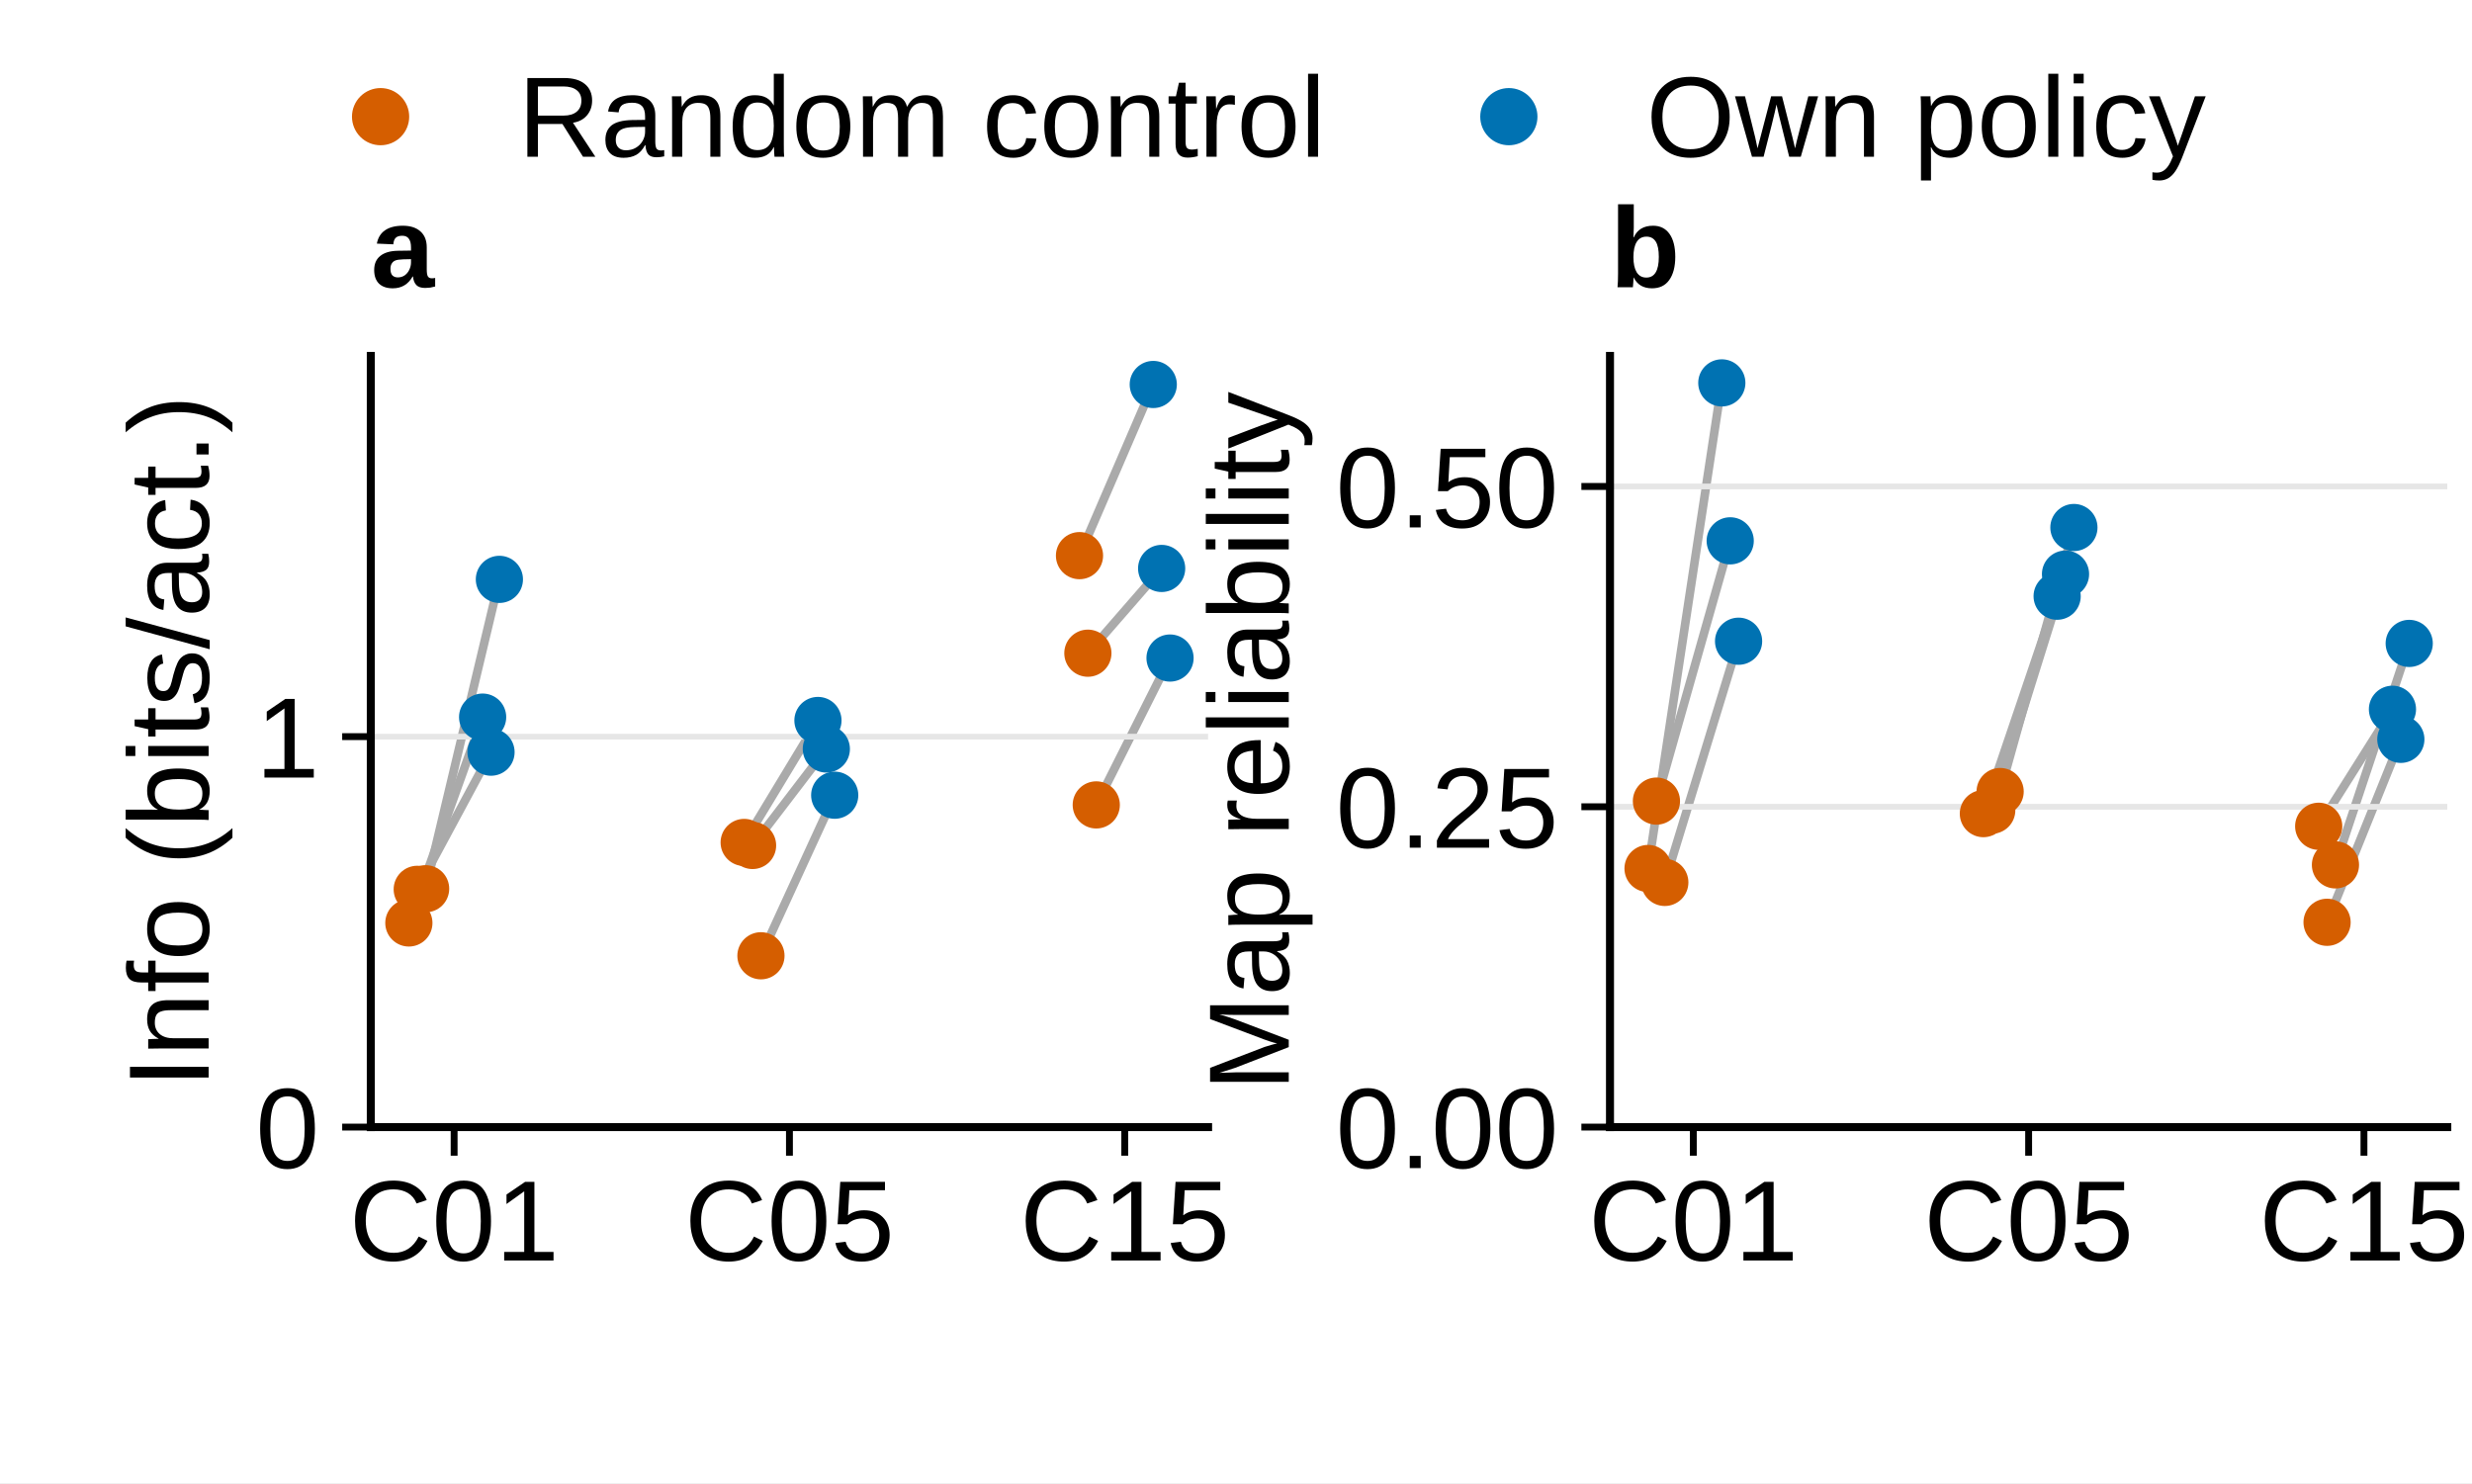
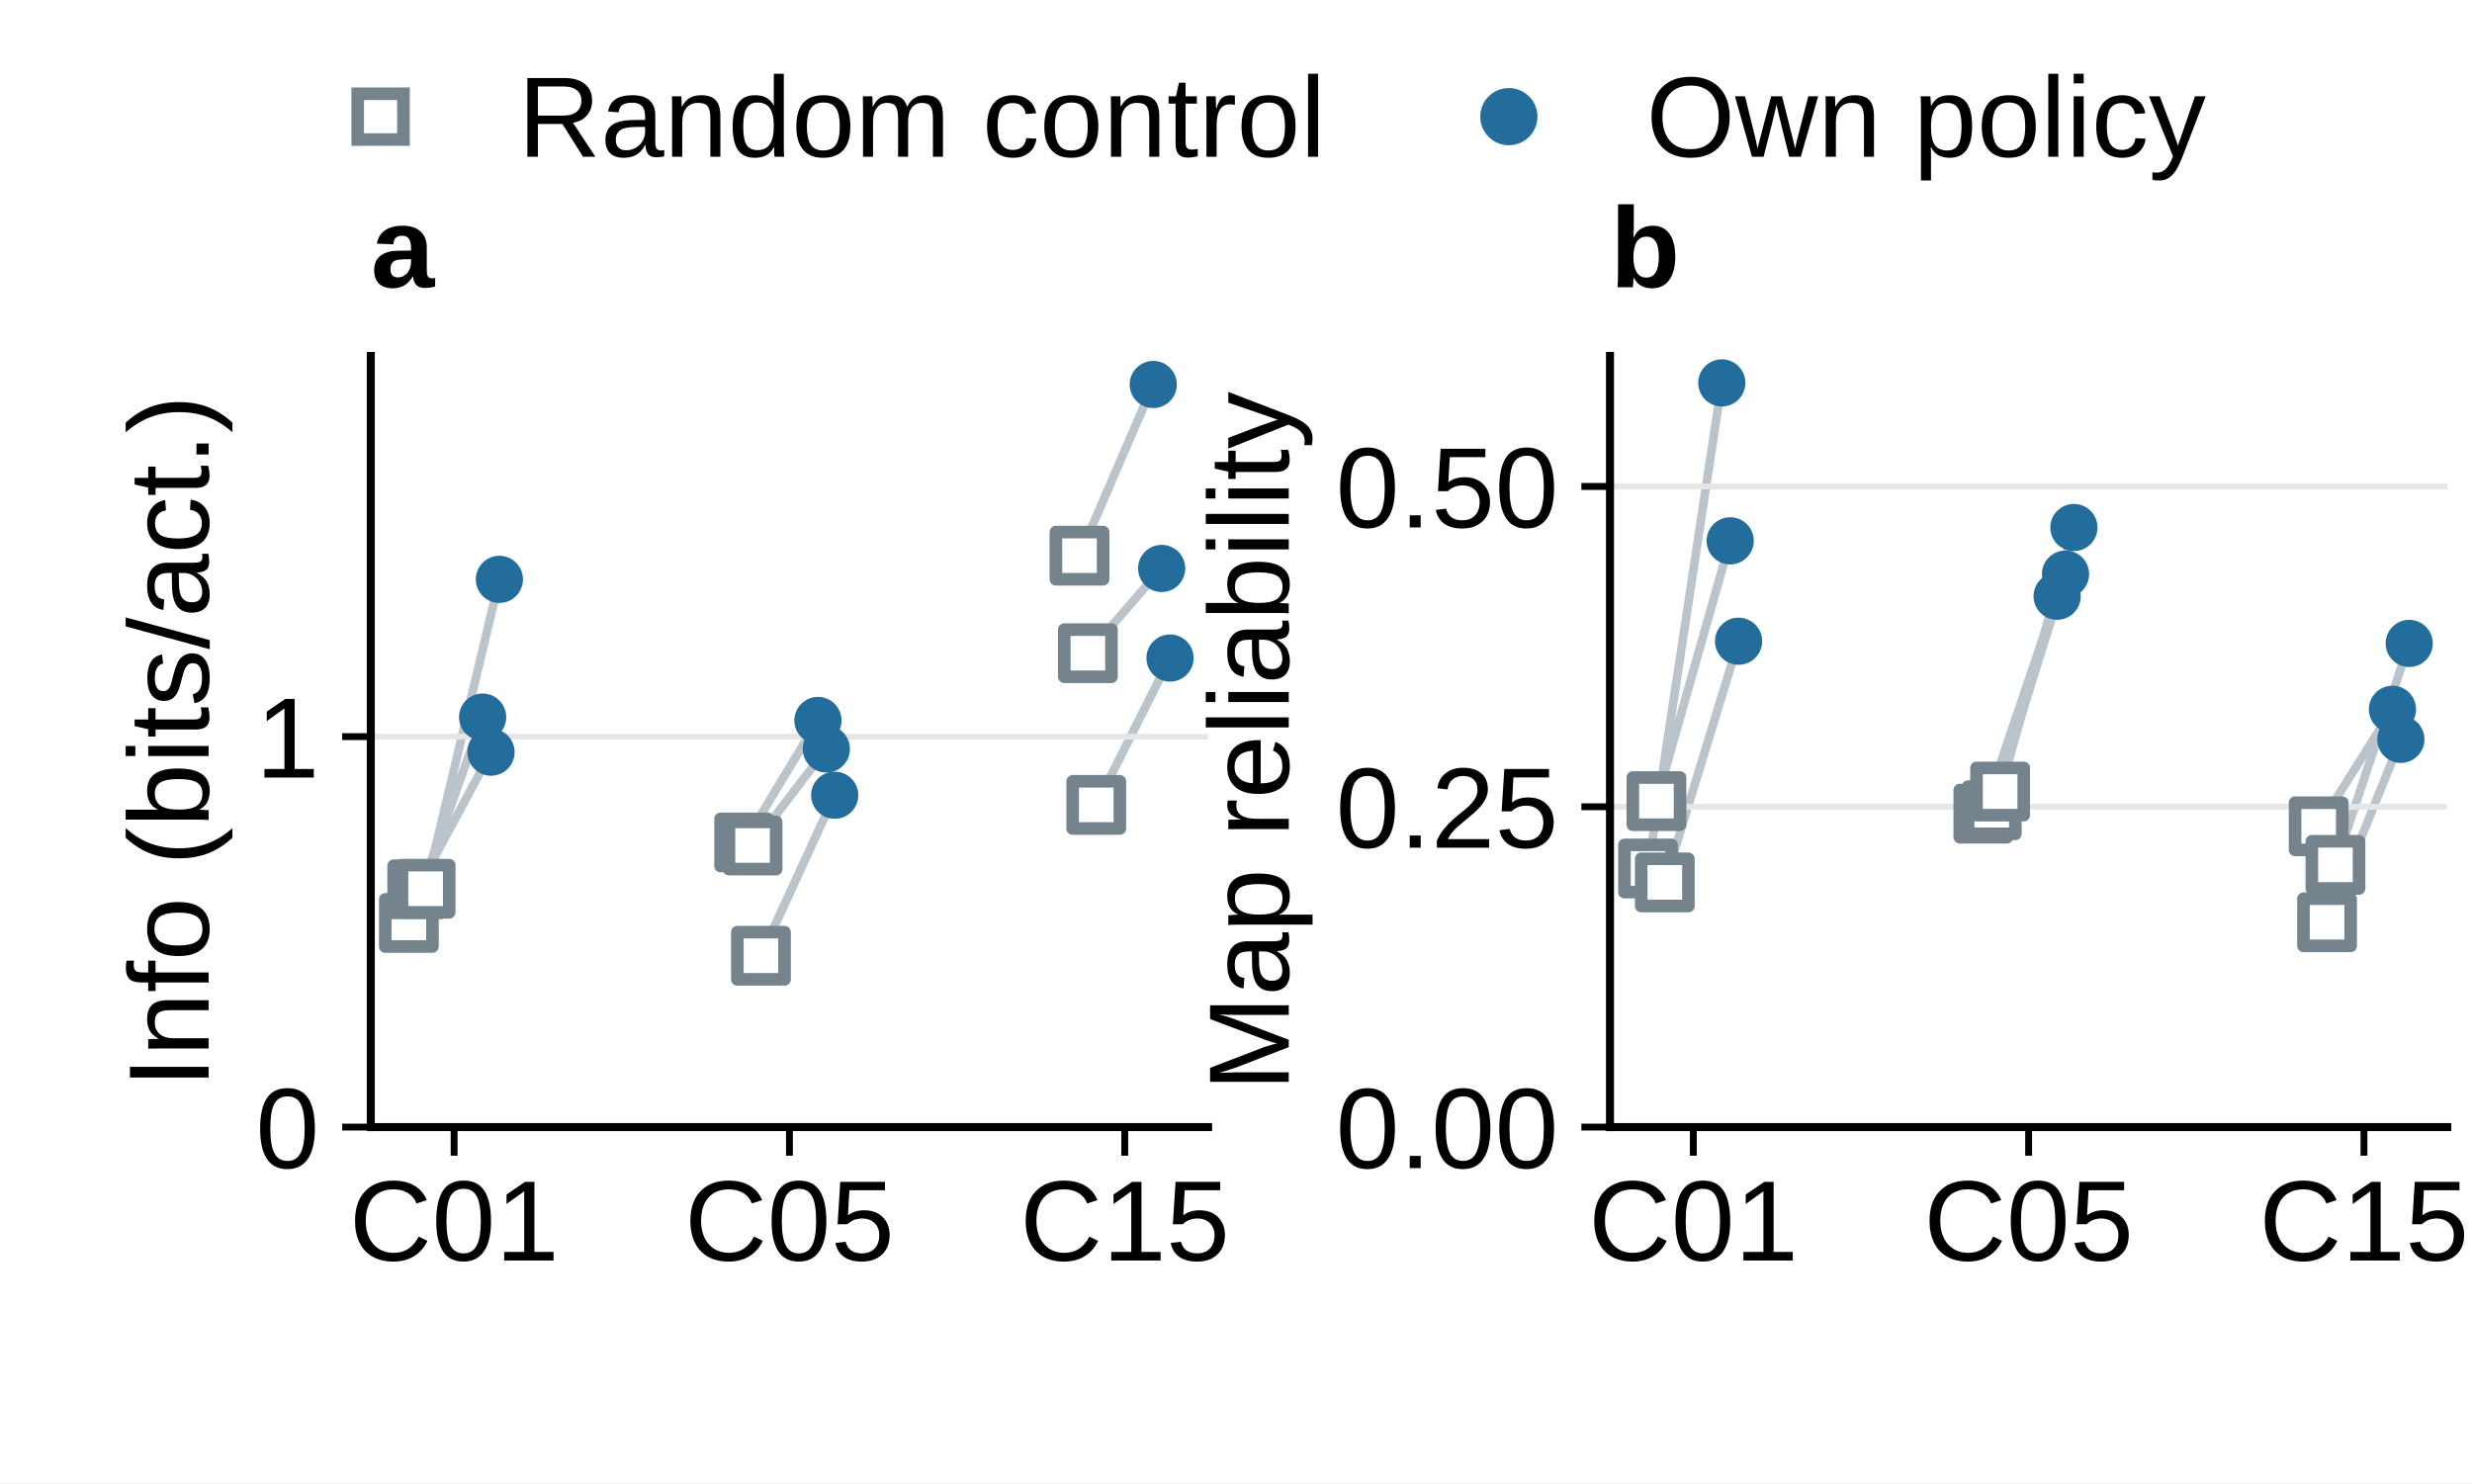
<svg xmlns="http://www.w3.org/2000/svg" xmlns:xlink="http://www.w3.org/1999/xlink" width="216pt" height="129.6pt" viewBox="0 0 216 129.6" version="1.1">
  <defs>
    <style type="text/css">*{stroke-linejoin: round; stroke-linecap: butt}</style>
  </defs>
  <g id="figure_1">
    <g id="patch_1">
      <path d="M 0 129.6 L 216 129.6 L 216 0 L 0 0 z " style="fill: #ffffff" />
    </g>
    <g id="axes_1">
      <g id="patch_2">
        <path d="M 32.4 98.496 L 105.561 98.496 L 105.561 31.104 L 32.4 31.104 z " style="fill: #ffffff" />
      </g>
      <g id="line2d_1">
-         <path d="M 35.726 80.657 L 42.171 62.669 " clip-path="url(#pd71029d33a)" style="fill: none; stroke: #aaaaaa; stroke-width: 0.75; stroke-linecap: square" />
+         <path d="M 35.726 80.657 L 42.171 62.669 " clip-path="url(#pd71029d33a)" style="fill: none; stroke: #bbc4ca; stroke-width: 0.75; stroke-linecap: square" />
      </g>
      <g id="line2d_2">
-         <path d="M 36.458 77.719 L 42.904 65.731 " clip-path="url(#pd71029d33a)" style="fill: none; stroke: #aaaaaa; stroke-width: 0.75; stroke-linecap: square" />
+         <path d="M 36.458 77.719 L 42.904 65.731 " clip-path="url(#pd71029d33a)" style="fill: none; stroke: #bbc4ca; stroke-width: 0.75; stroke-linecap: square" />
      </g>
      <g id="line2d_3">
-         <path d="M 37.19 77.667 L 43.636 50.631 " clip-path="url(#pd71029d33a)" style="fill: none; stroke: #aaaaaa; stroke-width: 0.75; stroke-linecap: square" />
+         <path d="M 37.19 77.667 L 43.636 50.631 " clip-path="url(#pd71029d33a)" style="fill: none; stroke: #bbc4ca; stroke-width: 0.75; stroke-linecap: square" />
      </g>
      <g id="line2d_4">
-         <path d="M 65.025 73.622 L 71.471 62.963 " clip-path="url(#pd71029d33a)" style="fill: none; stroke: #aaaaaa; stroke-width: 0.75; stroke-linecap: square" />
+         <path d="M 65.025 73.622 L 71.471 62.963 " clip-path="url(#pd71029d33a)" style="fill: none; stroke: #bbc4ca; stroke-width: 0.75; stroke-linecap: square" />
      </g>
      <g id="line2d_5">
-         <path d="M 65.758 73.885 L 72.204 65.454 " clip-path="url(#pd71029d33a)" style="fill: none; stroke: #aaaaaa; stroke-width: 0.75; stroke-linecap: square" />
+         <path d="M 65.758 73.885 L 72.204 65.454 " clip-path="url(#pd71029d33a)" style="fill: none; stroke: #bbc4ca; stroke-width: 0.75; stroke-linecap: square" />
      </g>
      <g id="line2d_6">
-         <path d="M 66.49 83.525 L 72.936 69.493 " clip-path="url(#pd71029d33a)" style="fill: none; stroke: #aaaaaa; stroke-width: 0.75; stroke-linecap: square" />
+         <path d="M 66.49 83.525 L 72.936 69.493 " clip-path="url(#pd71029d33a)" style="fill: none; stroke: #bbc4ca; stroke-width: 0.75; stroke-linecap: square" />
      </g>
      <g id="line2d_7">
-         <path d="M 94.325 48.557 L 100.771 33.6 " clip-path="url(#pd71029d33a)" style="fill: none; stroke: #aaaaaa; stroke-width: 0.75; stroke-linecap: square" />
+         <path d="M 94.325 48.557 L 100.771 33.6 " clip-path="url(#pd71029d33a)" style="fill: none; stroke: #bbc4ca; stroke-width: 0.75; stroke-linecap: square" />
      </g>
      <g id="line2d_8">
-         <path d="M 95.057 57.083 L 101.503 49.676 " clip-path="url(#pd71029d33a)" style="fill: none; stroke: #aaaaaa; stroke-width: 0.75; stroke-linecap: square" />
+         <path d="M 95.057 57.083 L 101.503 49.676 " clip-path="url(#pd71029d33a)" style="fill: none; stroke: #bbc4ca; stroke-width: 0.75; stroke-linecap: square" />
      </g>
      <g id="line2d_9">
-         <path d="M 95.79 70.341 L 102.236 57.506 " clip-path="url(#pd71029d33a)" style="fill: none; stroke: #aaaaaa; stroke-width: 0.75; stroke-linecap: square" />
+         <path d="M 95.79 70.341 L 102.236 57.506 " clip-path="url(#pd71029d33a)" style="fill: none; stroke: #bbc4ca; stroke-width: 0.75; stroke-linecap: square" />
      </g>
      <g id="matplotlib.axis_1">
        <g id="xtick_1">
          <g id="line2d_10">
            <defs>
              <path id="mfab95a4aac" d="M 0 0 L 0 2.5 " style="stroke: #000000; stroke-width: 0.6" />
            </defs>
            <g>
              <use xlink:href="#mfab95a4aac" x="39.681" y="98.496" style="stroke: #000000; stroke-width: 0.6" />
            </g>
          </g>
          <g id="text_1">
            <text style="font-size: 10px; font-family: 'Arial'; text-anchor: middle" x="39.681" y="110.154" transform="rotate(-0 39.68097 110.1538)">C01</text>
          </g>
        </g>
        <g id="xtick_2">
          <g id="line2d_11">
            <g>
              <use xlink:href="#mfab95a4aac" x="68.981" y="98.496" style="stroke: #000000; stroke-width: 0.6" />
            </g>
          </g>
          <g id="text_2">
            <text style="font-size: 10px; font-family: 'Arial'; text-anchor: middle" x="68.981" y="110.154" transform="rotate(-0 68.98064 110.1538)">C05</text>
          </g>
        </g>
        <g id="xtick_3">
          <g id="line2d_12">
            <g>
              <use xlink:href="#mfab95a4aac" x="98.28" y="98.496" style="stroke: #000000; stroke-width: 0.6" />
            </g>
          </g>
          <g id="text_3">
            <text style="font-size: 10px; font-family: 'Arial'; text-anchor: middle" x="98.28" y="110.154" transform="rotate(-0 98.28032 110.1538)">C15</text>
          </g>
        </g>
      </g>
      <g id="matplotlib.axis_2">
        <g id="ytick_1">
          <g id="line2d_13">
            <path d="M 32.4 98.496 L 105.561 98.496 " clip-path="url(#pd71029d33a)" style="fill: none; stroke: #e6e6e6; stroke-width: 0.5; stroke-linecap: square" />
          </g>
          <g id="line2d_14">
            <defs>
              <path id="m4221a28062" d="M 0 0 L -2.5 0 " style="stroke: #000000; stroke-width: 0.6" />
            </defs>
            <g>
              <use xlink:href="#m4221a28062" x="32.4" y="98.496" style="stroke: #000000; stroke-width: 0.6" />
            </g>
          </g>
          <g id="text_4">
            <text style="font-size: 10px; font-family: 'Arial'; text-anchor: end" x="27.9" y="102.075" transform="rotate(-0 27.9 102.0749)">0</text>
          </g>
        </g>
        <g id="ytick_2">
          <g id="line2d_15">
            <path d="M 32.4 64.375 L 105.561 64.375 " clip-path="url(#pd71029d33a)" style="fill: none; stroke: #e6e6e6; stroke-width: 0.5; stroke-linecap: square" />
          </g>
          <g id="line2d_16">
            <g>
              <use xlink:href="#m4221a28062" x="32.4" y="64.375" style="stroke: #000000; stroke-width: 0.6" />
            </g>
          </g>
          <g id="text_5">
            <text style="font-size: 10px; font-family: 'Arial'; text-anchor: end" x="27.9" y="67.954" transform="rotate(-0 27.9 67.95423)">1</text>
          </g>
        </g>
        <g id="text_6">
          <text style="font-size: 10px; font-family: 'Arial'; text-anchor: middle" x="18.234" y="64.8" transform="rotate(-90 18.23438 64.8)">Info (bits/act.)</text>
        </g>
      </g>
      <g id="patch_3">
        <path d="M 32.4 98.496 L 32.4 31.104 " style="fill: none; stroke: #000000; stroke-width: 0.7; stroke-linejoin: miter; stroke-linecap: square" />
      </g>
      <g id="patch_4">
        <path d="M 32.4 98.496 L 105.561 98.496 " style="fill: none; stroke: #000000; stroke-width: 0.7; stroke-linejoin: miter; stroke-linecap: square" />
      </g>
      <g id="PathCollection_1">
        <defs>
-           <path id="mc3ab7299a1" d="M 0 2.062 C 0.547 2.062 1.071 1.844 1.458 1.458 C 1.844 1.071 2.062 0.547 2.062 0 C 2.062 -0.547 1.844 -1.071 1.458 -1.458 C 1.071 -1.844 0.547 -2.062 0 -2.062 C -0.547 -2.062 -1.071 -1.844 -1.458 -1.458 C -1.844 -1.071 -2.062 -0.547 -2.062 0 C -2.062 0.547 -1.844 1.071 -1.458 1.458 C -1.071 1.844 -0.547 2.062 0 2.062 z " />
+           <path id="mb75ee84dea" d="M -2.062 2.062 L 2.062 2.062 L 2.062 -2.062 L -2.062 -2.062 z " style="stroke: #75838c; stroke-width: 1.1" />
        </defs>
        <g clip-path="url(#pd71029d33a)">
-           <use xlink:href="#mc3ab7299a1" x="35.726" y="80.657" style="fill: #d55e00" />
+           <use xlink:href="#mb75ee84dea" x="35.726" y="80.657" style="fill: #ffffff; stroke: #75838c; stroke-width: 1.1" />
        </g>
      </g>
      <g id="PathCollection_2">
        <defs>
-           <path id="m82a236dd07" d="M 0 2.062 C 0.547 2.062 1.071 1.844 1.458 1.458 C 1.844 1.071 2.062 0.547 2.062 0 C 2.062 -0.547 1.844 -1.071 1.458 -1.458 C 1.071 -1.844 0.547 -2.062 0 -2.062 C -0.547 -2.062 -1.071 -1.844 -1.458 -1.458 C -1.844 -1.071 -2.062 -0.547 -2.062 0 C -2.062 0.547 -1.844 1.071 -1.458 1.458 C -1.071 1.844 -0.547 2.062 0 2.062 z " />
+           <path id="m101f579987" d="M 0 2.062 C 0.547 2.062 1.071 1.844 1.458 1.458 C 1.844 1.071 2.062 0.547 2.062 0 C 2.062 -0.547 1.844 -1.071 1.458 -1.458 C 1.071 -1.844 0.547 -2.062 0 -2.062 C -0.547 -2.062 -1.071 -1.844 -1.458 -1.458 C -1.844 -1.071 -2.062 -0.547 -2.062 0 C -2.062 0.547 -1.844 1.071 -1.458 1.458 C -1.071 1.844 -0.547 2.062 0 2.062 z " />
        </defs>
        <g clip-path="url(#pd71029d33a)">
-           <use xlink:href="#m82a236dd07" x="42.171" y="62.669" style="fill: #0072b2" />
+           <use xlink:href="#m101f579987" x="42.171" y="62.669" style="fill: #236d9d" />
        </g>
      </g>
      <g id="PathCollection_3">
        <g clip-path="url(#pd71029d33a)">
-           <use xlink:href="#mc3ab7299a1" x="36.458" y="77.719" style="fill: #d55e00" />
+           <use xlink:href="#mb75ee84dea" x="36.458" y="77.719" style="fill: #ffffff; stroke: #75838c; stroke-width: 1.1" />
        </g>
      </g>
      <g id="PathCollection_4">
        <g clip-path="url(#pd71029d33a)">
-           <use xlink:href="#m82a236dd07" x="42.904" y="65.731" style="fill: #0072b2" />
+           <use xlink:href="#m101f579987" x="42.904" y="65.731" style="fill: #236d9d" />
        </g>
      </g>
      <g id="PathCollection_5">
        <g clip-path="url(#pd71029d33a)">
-           <use xlink:href="#mc3ab7299a1" x="37.19" y="77.667" style="fill: #d55e00" />
+           <use xlink:href="#mb75ee84dea" x="37.19" y="77.667" style="fill: #ffffff; stroke: #75838c; stroke-width: 1.1" />
        </g>
      </g>
      <g id="PathCollection_6">
        <g clip-path="url(#pd71029d33a)">
-           <use xlink:href="#m82a236dd07" x="43.636" y="50.631" style="fill: #0072b2" />
+           <use xlink:href="#m101f579987" x="43.636" y="50.631" style="fill: #236d9d" />
        </g>
      </g>
      <g id="PathCollection_7">
        <g clip-path="url(#pd71029d33a)">
-           <use xlink:href="#mc3ab7299a1" x="65.025" y="73.622" style="fill: #d55e00" />
+           <use xlink:href="#mb75ee84dea" x="65.025" y="73.622" style="fill: #ffffff; stroke: #75838c; stroke-width: 1.1" />
        </g>
      </g>
      <g id="PathCollection_8">
        <g clip-path="url(#pd71029d33a)">
-           <use xlink:href="#m82a236dd07" x="71.471" y="62.963" style="fill: #0072b2" />
+           <use xlink:href="#m101f579987" x="71.471" y="62.963" style="fill: #236d9d" />
        </g>
      </g>
      <g id="PathCollection_9">
        <g clip-path="url(#pd71029d33a)">
-           <use xlink:href="#mc3ab7299a1" x="65.758" y="73.885" style="fill: #d55e00" />
+           <use xlink:href="#mb75ee84dea" x="65.758" y="73.885" style="fill: #ffffff; stroke: #75838c; stroke-width: 1.1" />
        </g>
      </g>
      <g id="PathCollection_10">
        <g clip-path="url(#pd71029d33a)">
-           <use xlink:href="#m82a236dd07" x="72.204" y="65.454" style="fill: #0072b2" />
+           <use xlink:href="#m101f579987" x="72.204" y="65.454" style="fill: #236d9d" />
        </g>
      </g>
      <g id="PathCollection_11">
        <g clip-path="url(#pd71029d33a)">
-           <use xlink:href="#mc3ab7299a1" x="66.49" y="83.525" style="fill: #d55e00" />
+           <use xlink:href="#mb75ee84dea" x="66.49" y="83.525" style="fill: #ffffff; stroke: #75838c; stroke-width: 1.1" />
        </g>
      </g>
      <g id="PathCollection_12">
        <g clip-path="url(#pd71029d33a)">
-           <use xlink:href="#m82a236dd07" x="72.936" y="69.493" style="fill: #0072b2" />
+           <use xlink:href="#m101f579987" x="72.936" y="69.493" style="fill: #236d9d" />
        </g>
      </g>
      <g id="PathCollection_13">
        <g clip-path="url(#pd71029d33a)">
-           <use xlink:href="#mc3ab7299a1" x="94.325" y="48.557" style="fill: #d55e00" />
+           <use xlink:href="#mb75ee84dea" x="94.325" y="48.557" style="fill: #ffffff; stroke: #75838c; stroke-width: 1.1" />
        </g>
      </g>
      <g id="PathCollection_14">
        <g clip-path="url(#pd71029d33a)">
-           <use xlink:href="#m82a236dd07" x="100.771" y="33.6" style="fill: #0072b2" />
+           <use xlink:href="#m101f579987" x="100.771" y="33.6" style="fill: #236d9d" />
        </g>
      </g>
      <g id="PathCollection_15">
        <g clip-path="url(#pd71029d33a)">
-           <use xlink:href="#mc3ab7299a1" x="95.057" y="57.083" style="fill: #d55e00" />
+           <use xlink:href="#mb75ee84dea" x="95.057" y="57.083" style="fill: #ffffff; stroke: #75838c; stroke-width: 1.1" />
        </g>
      </g>
      <g id="PathCollection_16">
        <g clip-path="url(#pd71029d33a)">
-           <use xlink:href="#m82a236dd07" x="101.503" y="49.676" style="fill: #0072b2" />
+           <use xlink:href="#m101f579987" x="101.503" y="49.676" style="fill: #236d9d" />
        </g>
      </g>
      <g id="PathCollection_17">
        <g clip-path="url(#pd71029d33a)">
-           <use xlink:href="#mc3ab7299a1" x="95.79" y="70.341" style="fill: #d55e00" />
+           <use xlink:href="#mb75ee84dea" x="95.79" y="70.341" style="fill: #ffffff; stroke: #75838c; stroke-width: 1.1" />
        </g>
      </g>
      <g id="PathCollection_18">
        <g clip-path="url(#pd71029d33a)">
-           <use xlink:href="#m82a236dd07" x="102.236" y="57.506" style="fill: #0072b2" />
+           <use xlink:href="#m101f579987" x="102.236" y="57.506" style="fill: #236d9d" />
        </g>
      </g>
      <g id="text_7">
        <text style="font-weight: 700; font-size: 10px; font-family: 'Arial'; text-anchor: start" x="32.4" y="25.104" transform="rotate(-0 32.4 25.104)">a</text>
      </g>
    </g>
    <g id="axes_2">
      <g id="patch_5">
        <path d="M 140.679 98.496 L 213.84 98.496 L 213.84 31.104 L 140.679 31.104 z " style="fill: #ffffff" />
      </g>
      <g id="line2d_17">
-         <path d="M 144.004 75.898 L 150.45 33.461 " clip-path="url(#p88bbde6dab)" style="fill: none; stroke: #aaaaaa; stroke-width: 0.75; stroke-linecap: square" />
+         <path d="M 144.004 75.898 L 150.45 33.461 " clip-path="url(#p88bbde6dab)" style="fill: none; stroke: #bbc4ca; stroke-width: 0.75; stroke-linecap: square" />
      </g>
      <g id="line2d_18">
-         <path d="M 144.737 70.008 L 151.183 47.263 " clip-path="url(#p88bbde6dab)" style="fill: none; stroke: #aaaaaa; stroke-width: 0.75; stroke-linecap: square" />
+         <path d="M 144.737 70.008 L 151.183 47.263 " clip-path="url(#p88bbde6dab)" style="fill: none; stroke: #bbc4ca; stroke-width: 0.75; stroke-linecap: square" />
      </g>
      <g id="line2d_19">
-         <path d="M 145.469 77.114 L 151.915 56.036 " clip-path="url(#p88bbde6dab)" style="fill: none; stroke: #aaaaaa; stroke-width: 0.75; stroke-linecap: square" />
+         <path d="M 145.469 77.114 L 151.915 56.036 " clip-path="url(#p88bbde6dab)" style="fill: none; stroke: #bbc4ca; stroke-width: 0.75; stroke-linecap: square" />
      </g>
      <g id="line2d_20">
-         <path d="M 173.304 71.102 L 179.75 52.103 " clip-path="url(#p88bbde6dab)" style="fill: none; stroke: #aaaaaa; stroke-width: 0.75; stroke-linecap: square" />
+         <path d="M 173.304 71.102 L 179.75 52.103 " clip-path="url(#p88bbde6dab)" style="fill: none; stroke: #bbc4ca; stroke-width: 0.75; stroke-linecap: square" />
      </g>
      <g id="line2d_21">
-         <path d="M 174.036 70.805 L 180.482 50.171 " clip-path="url(#p88bbde6dab)" style="fill: none; stroke: #aaaaaa; stroke-width: 0.75; stroke-linecap: square" />
+         <path d="M 174.036 70.805 L 180.482 50.171 " clip-path="url(#p88bbde6dab)" style="fill: none; stroke: #bbc4ca; stroke-width: 0.75; stroke-linecap: square" />
      </g>
      <g id="line2d_22">
-         <path d="M 174.769 69.172 L 181.215 46.099 " clip-path="url(#p88bbde6dab)" style="fill: none; stroke: #aaaaaa; stroke-width: 0.75; stroke-linecap: square" />
+         <path d="M 174.769 69.172 L 181.215 46.099 " clip-path="url(#p88bbde6dab)" style="fill: none; stroke: #bbc4ca; stroke-width: 0.75; stroke-linecap: square" />
      </g>
      <g id="line2d_23">
-         <path d="M 202.604 72.208 L 209.05 61.983 " clip-path="url(#p88bbde6dab)" style="fill: none; stroke: #aaaaaa; stroke-width: 0.75; stroke-linecap: square" />
+         <path d="M 202.604 72.208 L 209.05 61.983 " clip-path="url(#p88bbde6dab)" style="fill: none; stroke: #bbc4ca; stroke-width: 0.75; stroke-linecap: square" />
      </g>
      <g id="line2d_24">
-         <path d="M 203.336 80.599 L 209.782 64.611 " clip-path="url(#p88bbde6dab)" style="fill: none; stroke: #aaaaaa; stroke-width: 0.75; stroke-linecap: square" />
+         <path d="M 203.336 80.599 L 209.782 64.611 " clip-path="url(#p88bbde6dab)" style="fill: none; stroke: #bbc4ca; stroke-width: 0.75; stroke-linecap: square" />
      </g>
      <g id="line2d_25">
-         <path d="M 204.069 75.582 L 210.514 56.228 " clip-path="url(#p88bbde6dab)" style="fill: none; stroke: #aaaaaa; stroke-width: 0.75; stroke-linecap: square" />
+         <path d="M 204.069 75.582 L 210.514 56.228 " clip-path="url(#p88bbde6dab)" style="fill: none; stroke: #bbc4ca; stroke-width: 0.75; stroke-linecap: square" />
      </g>
      <g id="matplotlib.axis_3">
        <g id="xtick_4">
          <g id="line2d_26">
            <g>
              <use xlink:href="#mfab95a4aac" x="147.96" y="98.496" style="stroke: #000000; stroke-width: 0.6" />
            </g>
          </g>
          <g id="text_8">
            <text style="font-size: 10px; font-family: 'Arial'; text-anchor: middle" x="147.96" y="110.154" transform="rotate(-0 147.9597 110.1538)">C01</text>
          </g>
        </g>
        <g id="xtick_5">
          <g id="line2d_27">
            <g>
              <use xlink:href="#mfab95a4aac" x="177.259" y="98.496" style="stroke: #000000; stroke-width: 0.6" />
            </g>
          </g>
          <g id="text_9">
            <text style="font-size: 10px; font-family: 'Arial'; text-anchor: middle" x="177.259" y="110.154" transform="rotate(-0 177.2594 110.1538)">C05</text>
          </g>
        </g>
        <g id="xtick_6">
          <g id="line2d_28">
            <g>
              <use xlink:href="#mfab95a4aac" x="206.559" y="98.496" style="stroke: #000000; stroke-width: 0.6" />
            </g>
          </g>
          <g id="text_10">
            <text style="font-size: 10px; font-family: 'Arial'; text-anchor: middle" x="206.559" y="110.154" transform="rotate(-0 206.559 110.1538)">C15</text>
          </g>
        </g>
      </g>
      <g id="matplotlib.axis_4">
        <g id="ytick_3">
          <g id="line2d_29">
            <path d="M 140.679 98.496 L 213.84 98.496 " clip-path="url(#p88bbde6dab)" style="fill: none; stroke: #e6e6e6; stroke-width: 0.5; stroke-linecap: square" />
          </g>
          <g id="line2d_30">
            <g>
              <use xlink:href="#m4221a28062" x="140.679" y="98.496" style="stroke: #000000; stroke-width: 0.6" />
            </g>
          </g>
          <g id="text_11">
            <text style="font-size: 10px; font-family: 'Arial'; text-anchor: end" x="136.179" y="102.075" transform="rotate(-0 136.1787 102.0749)">0.00</text>
          </g>
        </g>
        <g id="ytick_4">
          <g id="line2d_31">
            <path d="M 140.679 70.503 L 213.84 70.503 " clip-path="url(#p88bbde6dab)" style="fill: none; stroke: #e6e6e6; stroke-width: 0.5; stroke-linecap: square" />
          </g>
          <g id="line2d_32">
            <g>
              <use xlink:href="#m4221a28062" x="140.679" y="70.503" style="stroke: #000000; stroke-width: 0.6" />
            </g>
          </g>
          <g id="text_12">
            <text style="font-size: 10px; font-family: 'Arial'; text-anchor: end" x="136.179" y="74.082" transform="rotate(-0 136.1787 74.08224)">0.25</text>
          </g>
        </g>
        <g id="ytick_5">
          <g id="line2d_33">
            <path d="M 140.679 42.511 L 213.84 42.511 " clip-path="url(#p88bbde6dab)" style="fill: none; stroke: #e6e6e6; stroke-width: 0.5; stroke-linecap: square" />
          </g>
          <g id="line2d_34">
            <g>
              <use xlink:href="#m4221a28062" x="140.679" y="42.511" style="stroke: #000000; stroke-width: 0.6" />
            </g>
          </g>
          <g id="text_13">
            <text style="font-size: 10px; font-family: 'Arial'; text-anchor: end" x="136.179" y="46.09" transform="rotate(-0 136.1787 46.08958)">0.50</text>
          </g>
        </g>
        <g id="text_14">
          <text style="font-size: 10px; font-family: 'Arial'; text-anchor: middle" x="112.613" y="64.8" transform="rotate(-90 112.6131 64.8)">Map reliability</text>
        </g>
      </g>
      <g id="patch_6">
        <path d="M 140.679 98.496 L 140.679 31.104 " style="fill: none; stroke: #000000; stroke-width: 0.7; stroke-linejoin: miter; stroke-linecap: square" />
      </g>
      <g id="patch_7">
        <path d="M 140.679 98.496 L 213.84 98.496 " style="fill: none; stroke: #000000; stroke-width: 0.7; stroke-linejoin: miter; stroke-linecap: square" />
      </g>
      <g id="PathCollection_19">
        <g clip-path="url(#p88bbde6dab)">
-           <use xlink:href="#mc3ab7299a1" x="144.004" y="75.898" style="fill: #d55e00" />
+           <use xlink:href="#mb75ee84dea" x="144.004" y="75.898" style="fill: #ffffff; stroke: #75838c; stroke-width: 1.1" />
        </g>
      </g>
      <g id="PathCollection_20">
        <g clip-path="url(#p88bbde6dab)">
-           <use xlink:href="#m82a236dd07" x="150.45" y="33.461" style="fill: #0072b2" />
+           <use xlink:href="#m101f579987" x="150.45" y="33.461" style="fill: #236d9d" />
        </g>
      </g>
      <g id="PathCollection_21">
        <g clip-path="url(#p88bbde6dab)">
-           <use xlink:href="#mc3ab7299a1" x="144.737" y="70.008" style="fill: #d55e00" />
+           <use xlink:href="#mb75ee84dea" x="144.737" y="70.008" style="fill: #ffffff; stroke: #75838c; stroke-width: 1.1" />
        </g>
      </g>
      <g id="PathCollection_22">
        <g clip-path="url(#p88bbde6dab)">
-           <use xlink:href="#m82a236dd07" x="151.183" y="47.263" style="fill: #0072b2" />
+           <use xlink:href="#m101f579987" x="151.183" y="47.263" style="fill: #236d9d" />
        </g>
      </g>
      <g id="PathCollection_23">
        <g clip-path="url(#p88bbde6dab)">
-           <use xlink:href="#mc3ab7299a1" x="145.469" y="77.114" style="fill: #d55e00" />
+           <use xlink:href="#mb75ee84dea" x="145.469" y="77.114" style="fill: #ffffff; stroke: #75838c; stroke-width: 1.1" />
        </g>
      </g>
      <g id="PathCollection_24">
        <g clip-path="url(#p88bbde6dab)">
-           <use xlink:href="#m82a236dd07" x="151.915" y="56.036" style="fill: #0072b2" />
+           <use xlink:href="#m101f579987" x="151.915" y="56.036" style="fill: #236d9d" />
        </g>
      </g>
      <g id="PathCollection_25">
        <g clip-path="url(#p88bbde6dab)">
-           <use xlink:href="#mc3ab7299a1" x="173.304" y="71.102" style="fill: #d55e00" />
+           <use xlink:href="#mb75ee84dea" x="173.304" y="71.102" style="fill: #ffffff; stroke: #75838c; stroke-width: 1.1" />
        </g>
      </g>
      <g id="PathCollection_26">
        <g clip-path="url(#p88bbde6dab)">
-           <use xlink:href="#m82a236dd07" x="179.75" y="52.103" style="fill: #0072b2" />
+           <use xlink:href="#m101f579987" x="179.75" y="52.103" style="fill: #236d9d" />
        </g>
      </g>
      <g id="PathCollection_27">
        <g clip-path="url(#p88bbde6dab)">
-           <use xlink:href="#mc3ab7299a1" x="174.036" y="70.805" style="fill: #d55e00" />
+           <use xlink:href="#mb75ee84dea" x="174.036" y="70.805" style="fill: #ffffff; stroke: #75838c; stroke-width: 1.1" />
        </g>
      </g>
      <g id="PathCollection_28">
        <g clip-path="url(#p88bbde6dab)">
-           <use xlink:href="#m82a236dd07" x="180.482" y="50.171" style="fill: #0072b2" />
+           <use xlink:href="#m101f579987" x="180.482" y="50.171" style="fill: #236d9d" />
        </g>
      </g>
      <g id="PathCollection_29">
        <g clip-path="url(#p88bbde6dab)">
-           <use xlink:href="#mc3ab7299a1" x="174.769" y="69.172" style="fill: #d55e00" />
+           <use xlink:href="#mb75ee84dea" x="174.769" y="69.172" style="fill: #ffffff; stroke: #75838c; stroke-width: 1.1" />
        </g>
      </g>
      <g id="PathCollection_30">
        <g clip-path="url(#p88bbde6dab)">
-           <use xlink:href="#m82a236dd07" x="181.215" y="46.099" style="fill: #0072b2" />
+           <use xlink:href="#m101f579987" x="181.215" y="46.099" style="fill: #236d9d" />
        </g>
      </g>
      <g id="PathCollection_31">
        <g clip-path="url(#p88bbde6dab)">
-           <use xlink:href="#mc3ab7299a1" x="202.604" y="72.208" style="fill: #d55e00" />
+           <use xlink:href="#mb75ee84dea" x="202.604" y="72.208" style="fill: #ffffff; stroke: #75838c; stroke-width: 1.1" />
        </g>
      </g>
      <g id="PathCollection_32">
        <g clip-path="url(#p88bbde6dab)">
-           <use xlink:href="#m82a236dd07" x="209.05" y="61.983" style="fill: #0072b2" />
+           <use xlink:href="#m101f579987" x="209.05" y="61.983" style="fill: #236d9d" />
        </g>
      </g>
      <g id="PathCollection_33">
        <g clip-path="url(#p88bbde6dab)">
-           <use xlink:href="#mc3ab7299a1" x="203.336" y="80.599" style="fill: #d55e00" />
+           <use xlink:href="#mb75ee84dea" x="203.336" y="80.599" style="fill: #ffffff; stroke: #75838c; stroke-width: 1.1" />
        </g>
      </g>
      <g id="PathCollection_34">
        <g clip-path="url(#p88bbde6dab)">
-           <use xlink:href="#m82a236dd07" x="209.782" y="64.611" style="fill: #0072b2" />
+           <use xlink:href="#m101f579987" x="209.782" y="64.611" style="fill: #236d9d" />
        </g>
      </g>
      <g id="PathCollection_35">
        <g clip-path="url(#p88bbde6dab)">
-           <use xlink:href="#mc3ab7299a1" x="204.069" y="75.582" style="fill: #d55e00" />
+           <use xlink:href="#mb75ee84dea" x="204.069" y="75.582" style="fill: #ffffff; stroke: #75838c; stroke-width: 1.1" />
        </g>
      </g>
      <g id="PathCollection_36">
        <g clip-path="url(#p88bbde6dab)">
-           <use xlink:href="#m82a236dd07" x="210.514" y="56.228" style="fill: #0072b2" />
+           <use xlink:href="#m101f579987" x="210.514" y="56.228" style="fill: #236d9d" />
        </g>
      </g>
      <g id="text_15">
        <text style="font-weight: 700; font-size: 10px; font-family: 'Arial'; text-anchor: start" x="140.679" y="25.104" transform="rotate(-0 140.6787 25.104)">b</text>
      </g>
    </g>
    <g id="legend_1">
      <g id="line2d_35">
        <defs>
-           <path id="mcdf5012396" d="M 0 2 C 0.53 2 1.039 1.789 1.414 1.414 C 1.789 1.039 2 0.53 2 0 C 2 -0.53 1.789 -1.039 1.414 -1.414 C 1.039 -1.789 0.53 -2 0 -2 C -0.53 -2 -1.039 -1.789 -1.414 -1.414 C -1.789 -1.039 -2 -0.53 -2 0 C -2 0.53 -1.789 1.039 -1.414 1.414 C -1.039 1.789 -0.53 2 0 2 z " style="stroke: #d55e00" />
+           <path id="m21dd2aec07" d="M -2 2 L 2 2 L 2 -2 L -2 -2 z " style="stroke: #75838c; stroke-width: 1.1; stroke-linejoin: miter" />
        </defs>
        <g>
-           <use xlink:href="#mcdf5012396" x="33.255" y="10.194" style="fill: #d55e00; stroke: #d55e00" />
+           <use xlink:href="#m21dd2aec07" x="33.255" y="10.194" style="fill: #ffffff; stroke: #75838c; stroke-width: 1.1; stroke-linejoin: miter" />
        </g>
      </g>
      <g id="text_16">
        <text style="font-size: 10px; font-family: 'Arial'; text-anchor: start" x="45.255" y="13.694" transform="rotate(-0 45.25469 13.69394)">Random control</text>
      </g>
      <g id="line2d_36">
        <defs>
-           <path id="m30b96f9018" d="M 0 2 C 0.53 2 1.039 1.789 1.414 1.414 C 1.789 1.039 2 0.53 2 0 C 2 -0.53 1.789 -1.039 1.414 -1.414 C 1.039 -1.789 0.53 -2 0 -2 C -0.53 -2 -1.039 -1.789 -1.414 -1.414 C -1.789 -1.039 -2 -0.53 -2 0 C -2 0.53 -1.789 1.039 -1.414 1.414 C -1.039 1.789 -0.53 2 0 2 z " style="stroke: #0072b2" />
+           <path id="med2de3d0bf" d="M 0 2 C 0.53 2 1.039 1.789 1.414 1.414 C 1.789 1.039 2 0.53 2 0 C 2 -0.53 1.789 -1.039 1.414 -1.414 C 1.039 -1.789 0.53 -2 0 -2 C -0.53 -2 -1.039 -1.789 -1.414 -1.414 C -1.789 -1.039 -2 -0.53 -2 0 C -2 0.53 -1.789 1.039 -1.414 1.414 C -1.039 1.789 -0.53 2 0 2 z " style="stroke: #236d9d" />
        </defs>
        <g>
-           <use xlink:href="#m30b96f9018" x="131.841" y="10.194" style="fill: #0072b2; stroke: #0072b2" />
+           <use xlink:href="#med2de3d0bf" x="131.841" y="10.194" style="fill: #236d9d; stroke: #236d9d" />
        </g>
      </g>
      <g id="text_17">
        <text style="font-size: 10px; font-family: 'Arial'; text-anchor: start" x="143.841" y="13.694" transform="rotate(-0 143.8406 13.69394)">Own policy</text>
      </g>
    </g>
  </g>
  <defs>
    <clipPath id="pd71029d33a">
      <rect x="32.4" y="31.104" width="73.161" height="67.392" />
    </clipPath>
    <clipPath id="p88bbde6dab">
      <rect x="140.679" y="31.104" width="73.161" height="67.392" />
    </clipPath>
  </defs>
</svg>
